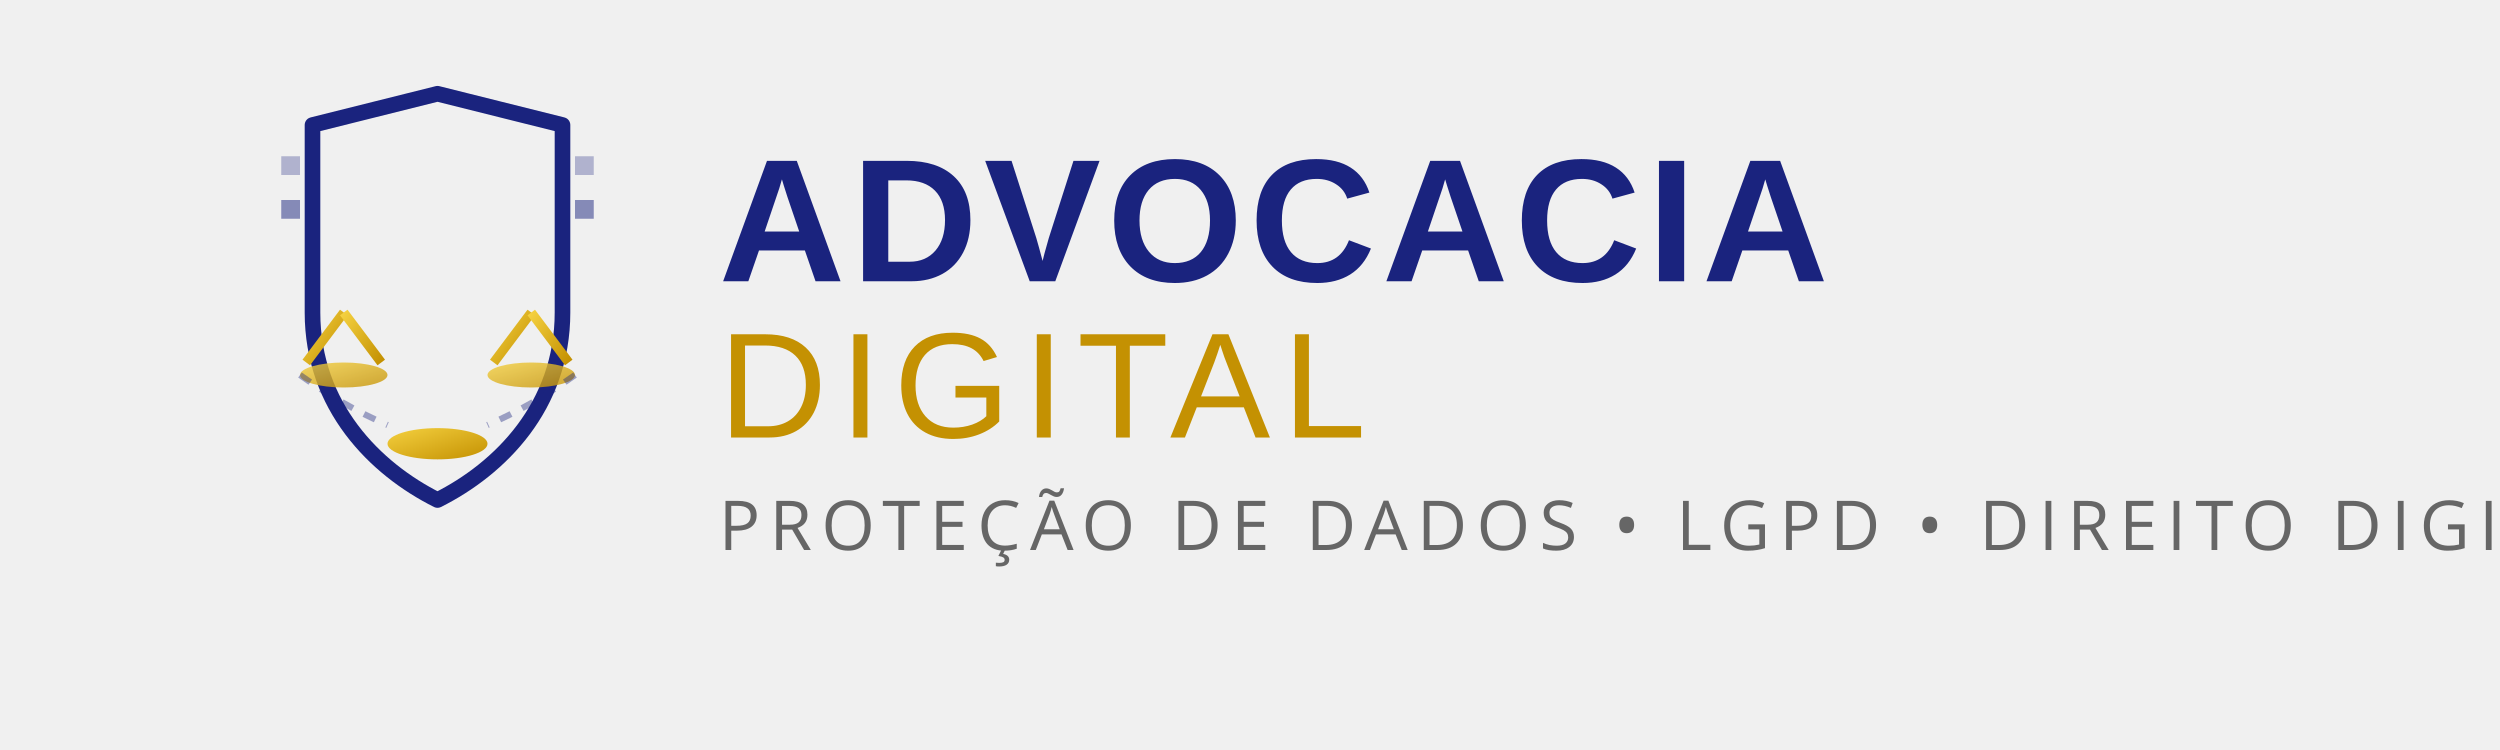
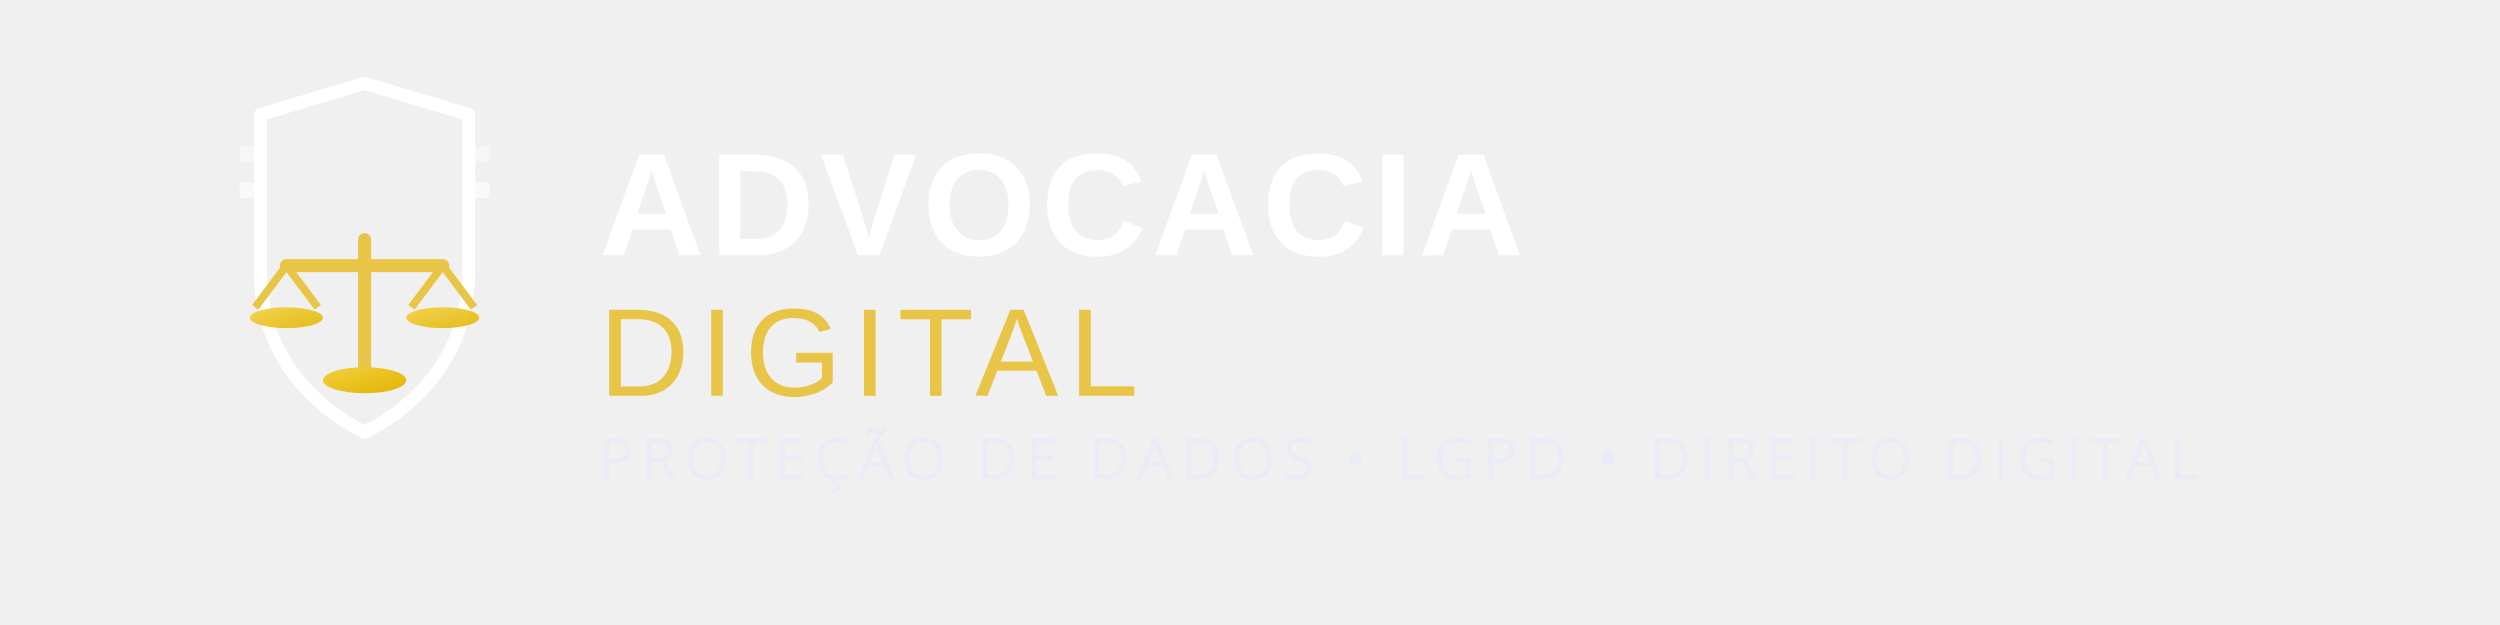
- <svg xmlns="http://www.w3.org/2000/svg" viewBox="0 0 400 120">
+ <svg xmlns="http://www.w3.org/2000/svg" viewBox="0 0 480 120">
  <defs>
    <linearGradient id="goldGradient" x1="0%" y1="0%" x2="100%" y2="100%">
      <stop offset="0%" style="stop-color:#f4d03f;stop-opacity:1" />
-       <stop offset="100%" style="stop-color:#c49102;stop-opacity:1" />
+       <stop offset="100%" style="stop-color:#e0b400;stop-opacity:1" />
    </linearGradient>
  </defs>
-   <path d="M 50 20 L 70 15 L 90 20 L 90 50 C 90 65 80 75 70 80 C 60 75 50 65 50 50 Z" fill="none" stroke="#1a237e" stroke-width="2.5" stroke-linejoin="round" />
-   <g transform="translate(70, 45)">
-     <line x1="0" y1="0" x2="0" y2="25" stroke="url(#goldGradient)" stroke-width="2.5" stroke-linecap="round" />
-     <line x1="-15" y1="5" x2="15" y2="5" stroke="url(#goldGradient)" stroke-width="2.5" stroke-linecap="round" />
+   <path d="M 50 22 L 70 16 L 90 22 L 90 52 C 90 68 80 78 70 83 C 60 78 50 68 50 52 Z" fill="none" stroke="#ffffff" stroke-width="2.5" stroke-linejoin="round" />
+   <g transform="translate(70, 46)">
+     <line x1="0" y1="0" x2="0" y2="26" stroke="#e8c547" stroke-width="2.5" stroke-linecap="round" />
+     <line x1="-15" y1="5" x2="15" y2="5" stroke="#e8c547" stroke-width="2.5" stroke-linecap="round" />
    <g transform="translate(-15, 5)">
-       <line x1="0" y1="0" x2="-6" y2="8" stroke="url(#goldGradient)" stroke-width="1.5" />
-       <line x1="0" y1="0" x2="6" y2="8" stroke="url(#goldGradient)" stroke-width="1.5" />
-       <ellipse cx="0" cy="10" rx="7" ry="2" fill="url(#goldGradient)" opacity="0.8" />
+       <line x1="0" y1="0" x2="-6" y2="8" stroke="#e8c547" stroke-width="1.5" />
+       <line x1="0" y1="0" x2="6" y2="8" stroke="#e8c547" stroke-width="1.5" />
+       <ellipse cx="0" cy="10" rx="7" ry="2" fill="url(#goldGradient)" opacity="0.9" />
    </g>
    <g transform="translate(15, 5)">
-       <line x1="0" y1="0" x2="-6" y2="8" stroke="url(#goldGradient)" stroke-width="1.5" />
-       <line x1="0" y1="0" x2="6" y2="8" stroke="url(#goldGradient)" stroke-width="1.5" />
-       <ellipse cx="0" cy="10" rx="7" ry="2" fill="url(#goldGradient)" opacity="0.8" />
+       <line x1="0" y1="0" x2="-6" y2="8" stroke="#e8c547" stroke-width="1.5" />
+       <line x1="0" y1="0" x2="6" y2="8" stroke="#e8c547" stroke-width="1.5" />
+       <ellipse cx="0" cy="10" rx="7" ry="2" fill="url(#goldGradient)" opacity="0.9" />
    </g>
-     <ellipse cx="0" cy="26" rx="8" ry="2.5" fill="url(#goldGradient)" />
+     <ellipse cx="0" cy="27" rx="8" ry="2.5" fill="url(#goldGradient)" />
  </g>
-   <rect x="45" y="25" width="3" height="3" fill="#1a237e" opacity="0.3" />
-   <rect x="45" y="32" width="3" height="3" fill="#1a237e" opacity="0.5" />
-   <rect x="92" y="25" width="3" height="3" fill="#1a237e" opacity="0.3" />
-   <rect x="92" y="32" width="3" height="3" fill="#1a237e" opacity="0.5" />
-   <path d="M 48 60 Q 55 65 62 68" fill="none" stroke="#1a237e" stroke-width="1" opacity="0.4" stroke-dasharray="2,2" />
-   <path d="M 92 60 Q 85 65 78 68" fill="none" stroke="#1a237e" stroke-width="1" opacity="0.4" stroke-dasharray="2,2" />
-   <text x="115" y="45" font-family="'Montserrat', 'Arial', sans-serif" font-size="28" font-weight="700" fill="#1a237e" letter-spacing="1">
+   <rect x="46" y="28" width="3" height="3" fill="#ffffff" opacity="0.4" />
+   <rect x="46" y="35" width="3" height="3" fill="#ffffff" opacity="0.6" />
+   <rect x="91" y="28" width="3" height="3" fill="#ffffff" opacity="0.4" />
+   <rect x="91" y="35" width="3" height="3" fill="#ffffff" opacity="0.6" />
+   <text x="115" y="49" font-family="'Montserrat', 'Arial', sans-serif" font-size="28" font-weight="700" fill="#ffffff" letter-spacing="1">
    ADVOCACIA
  </text>
-   <text x="115" y="70" font-family="'Montserrat', 'Arial', sans-serif" font-size="24" font-weight="400" fill="#c49102" letter-spacing="2">
+   <text x="115" y="76" font-family="'Montserrat', 'Arial', sans-serif" font-size="24" font-weight="400" fill="#e8c547" letter-spacing="2">
    DIGITAL
  </text>
-   <line x1="115" y1="75" x2="270" y2="75" stroke="url(#goldGradient)" stroke-width="1.5" opacity="0.6" />
-   <text x="115" y="88" font-family="'Open Sans', 'Arial', sans-serif" font-size="11" font-weight="400" fill="#666" letter-spacing="1.5">
+   <text x="115" y="92" font-family="'Open Sans', 'Arial', sans-serif" font-size="11" font-weight="400" fill="#e8eaf6" letter-spacing="1.5" opacity="0.9">
    PROTEÇÃO DE DADOS • LGPD • DIREITO DIGITAL
  </text>
</svg>
